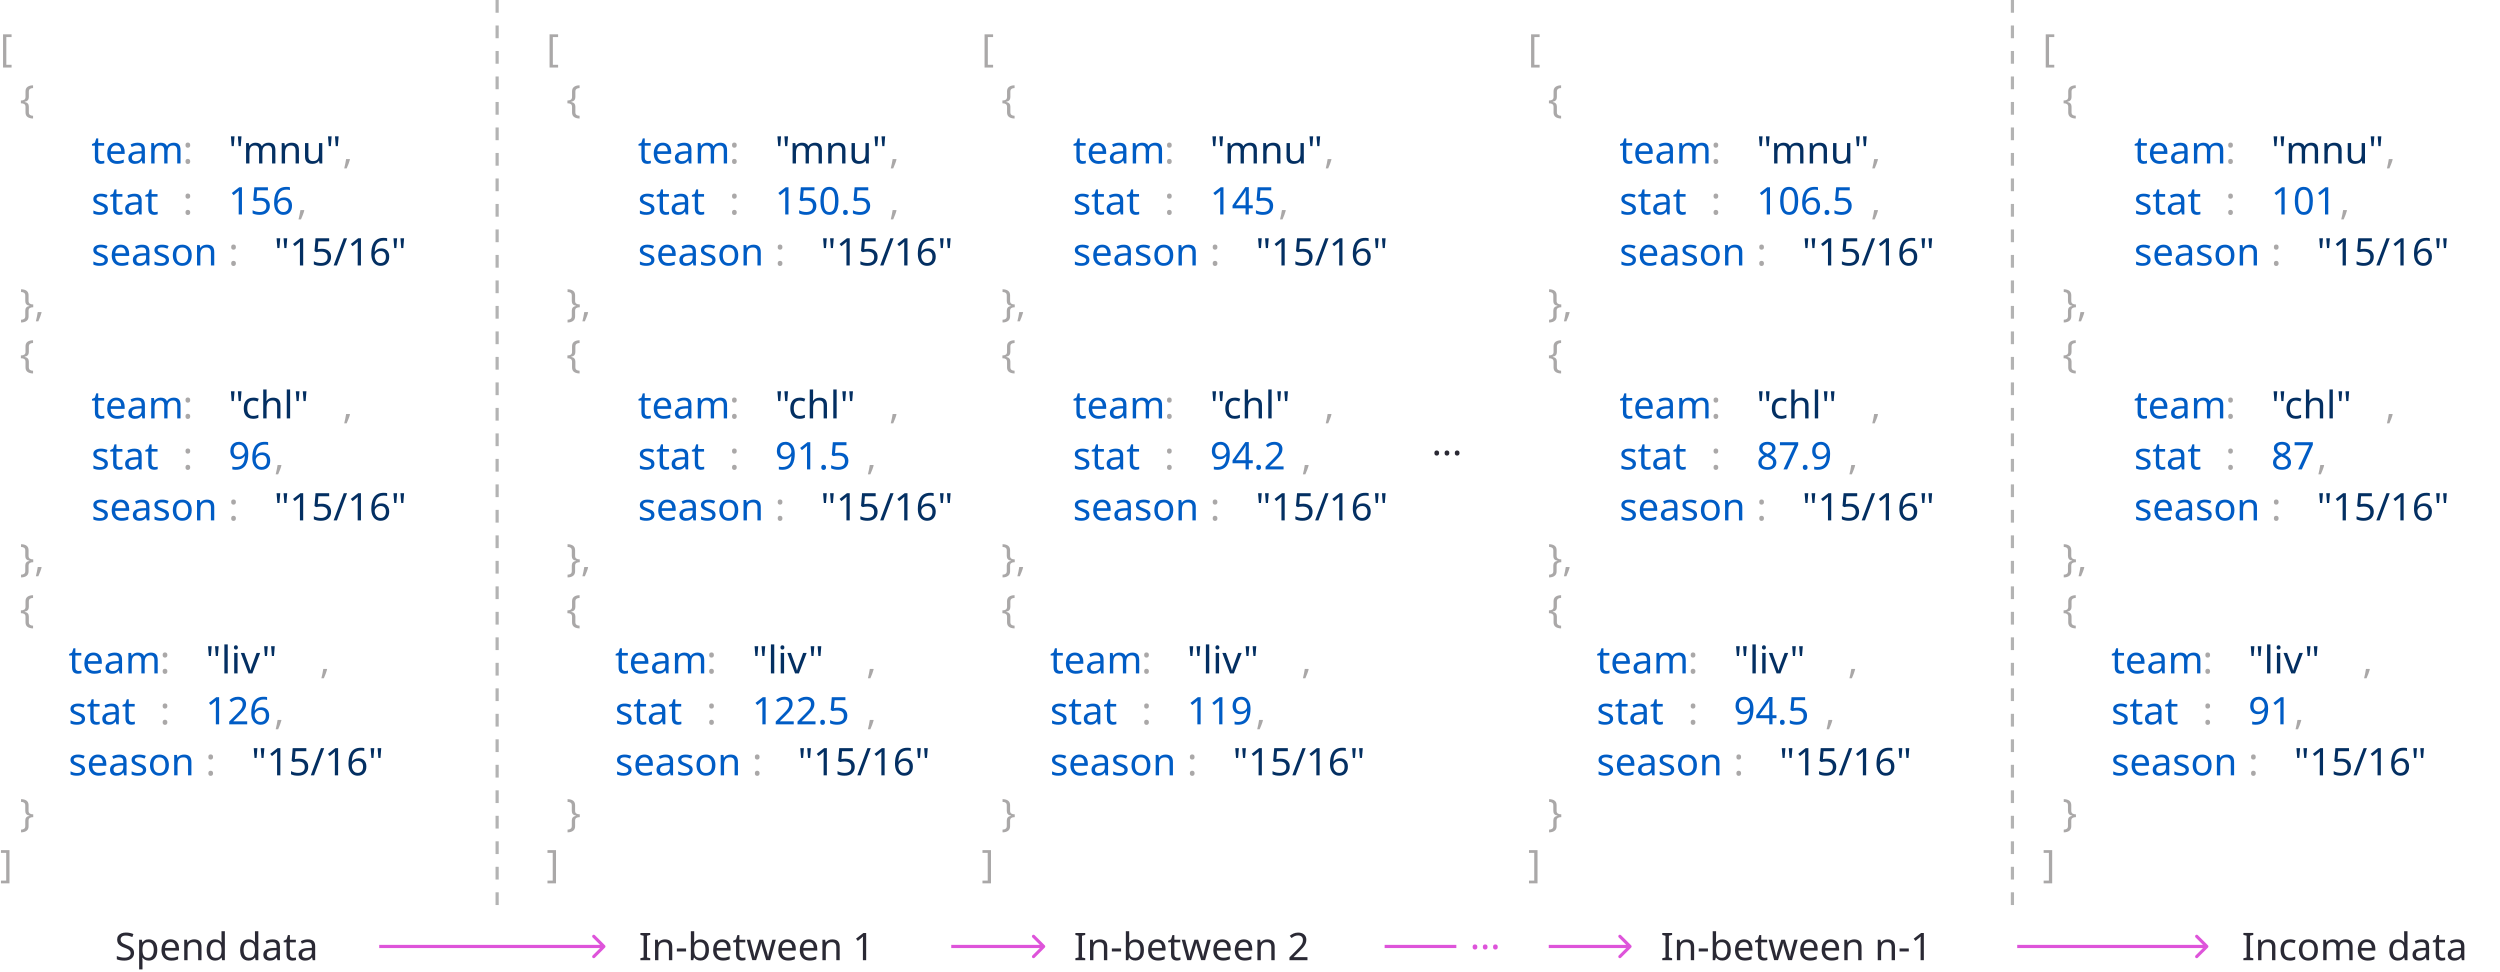
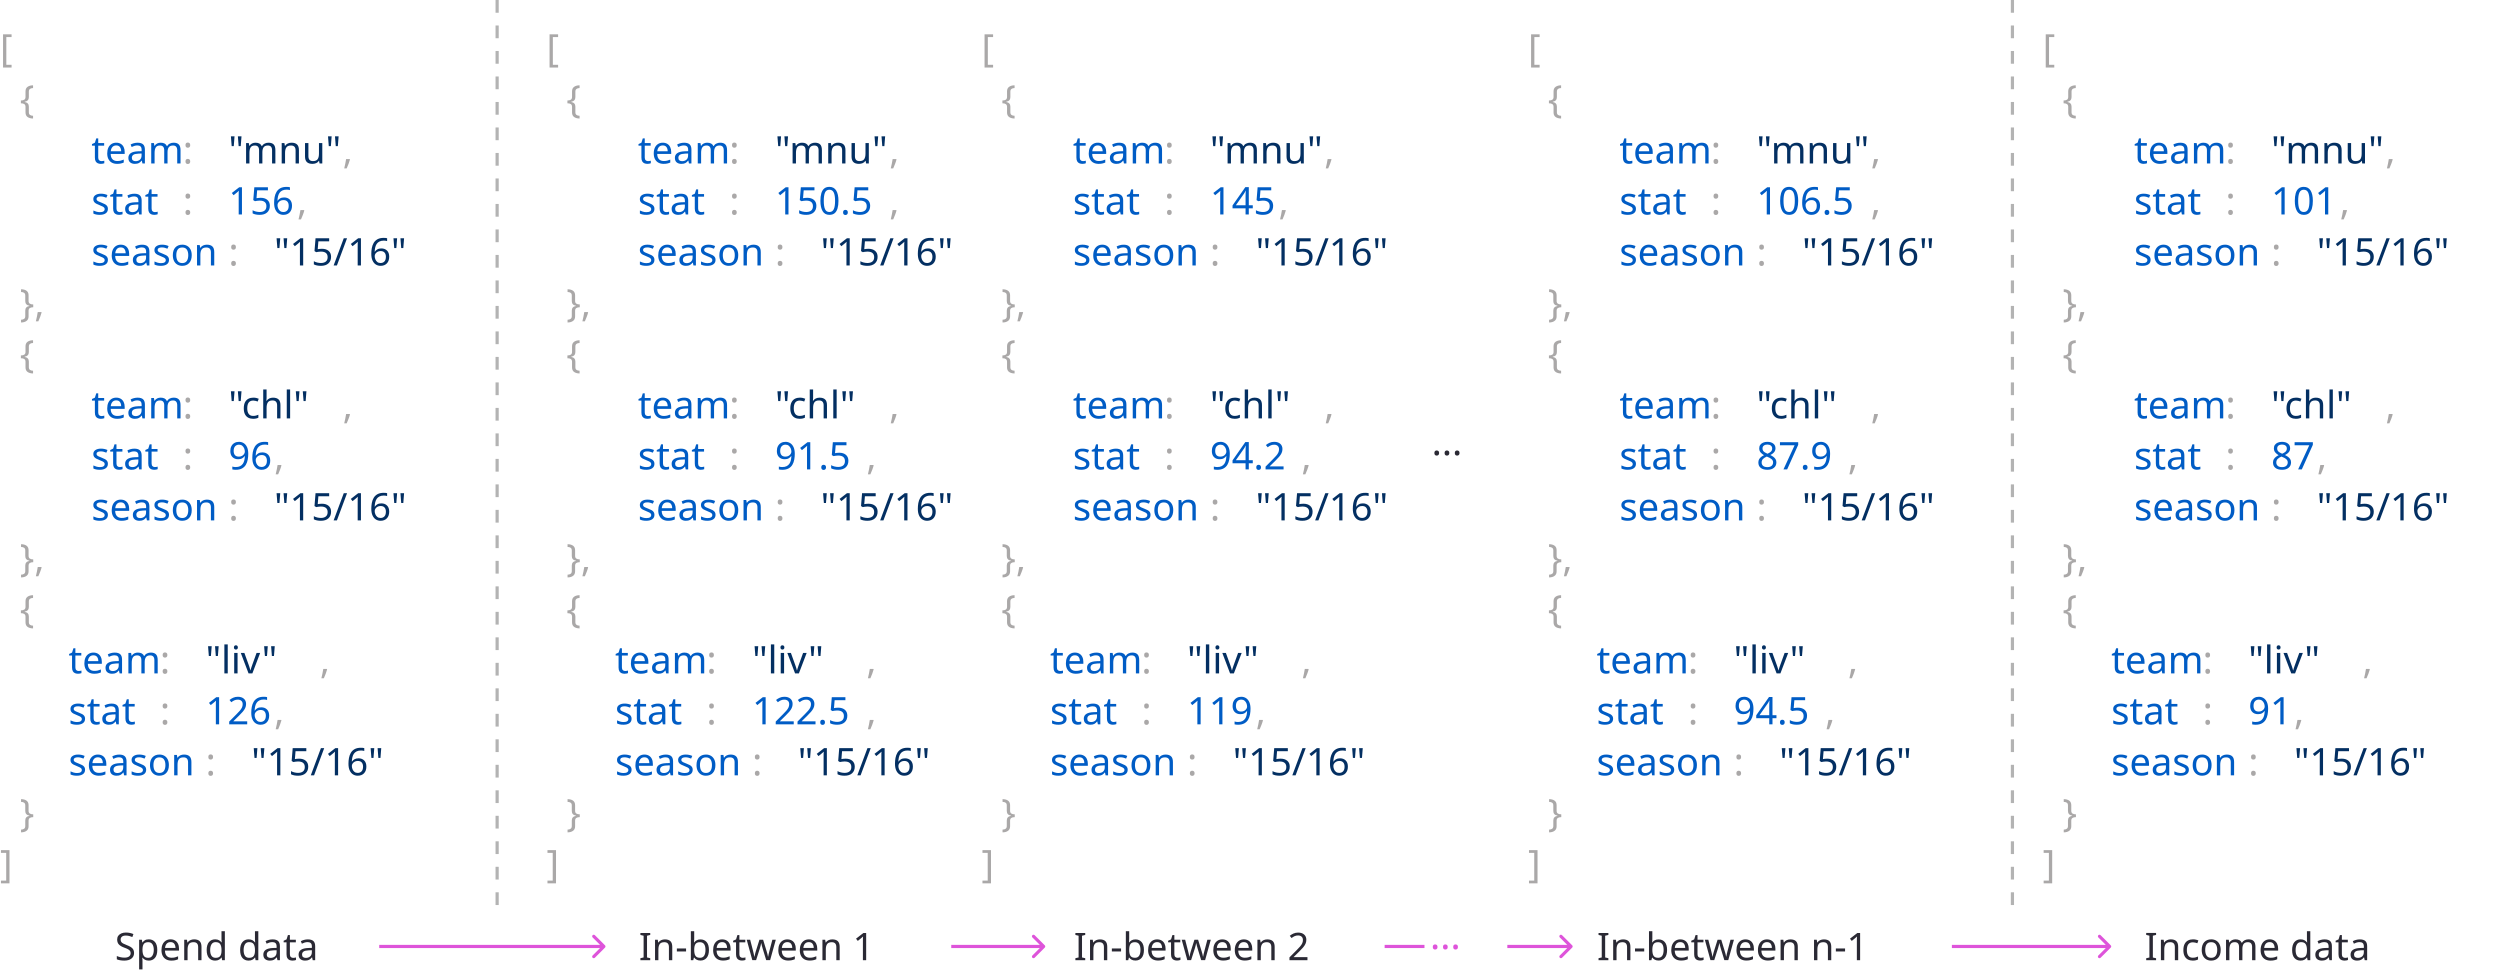
- <svg xmlns="http://www.w3.org/2000/svg" width="1569" height="610" viewBox="0 0 1569 610" fill="none">
-   <g id="Group 23">
-     <line id="Line 11" x1="312" y1="-4.37114e-08" x2="312" y2="568" stroke="#B3B3B3" stroke-width="2" stroke-dasharray="8 8" />
-     <line id="Line 12" x1="1263" y1="-4.37114e-08" x2="1263" y2="568" stroke="#B3B3B3" stroke-width="2" stroke-dasharray="8 8" />
-     <text id="Spend data" fill="#2A2934" xml:space="preserve" style="white-space: pre" font-family="JetBrains Mono" font-size="24" letter-spacing="0em">
+ <svg xmlns="http://www.w3.org/2000/svg" fill="none" height="610" viewBox="0 0 1569 610" width="1569">
+   <path d="m312-0v568" stroke="#b3b3b3" stroke-dasharray="8 8" stroke-width="2" />
+   <path d="m1263-0v568" stroke="#b3b3b3" stroke-dasharray="8 8" stroke-width="2" />
+   <g font-family="JetBrains Mono" letter-spacing="0em">
+     <text fill="#2a2934" font-size="24">
      <tspan x="72.094" y="602.64">Spend data</tspan>
    </text>
-     <text id="In-between 1" fill="#2A2934" xml:space="preserve" style="white-space: pre" font-family="JetBrains Mono" font-size="23.91" letter-spacing="0em">
+     <text fill="#2a2934" font-size="23.91">
      <tspan x="400.96" y="602.608">In-between 1</tspan>
    </text>
-     <text id="In-between 2" fill="#2A2934" xml:space="preserve" style="white-space: pre" font-family="JetBrains Mono" font-size="23.91" letter-spacing="0em">
+     <text fill="#2a2934" font-size="23.91">
      <tspan x="673.96" y="602.608">In-between 2</tspan>
    </text>
-     <text id="In-between n-1" fill="#2A2934" xml:space="preserve" style="white-space: pre" font-family="JetBrains Mono" font-size="23.91" letter-spacing="0em">
-       <tspan x="1042.29" y="602.608">In-between n-1</tspan>
-     </text>
-     <text id="..." fill="#2A2934" xml:space="preserve" style="white-space: pre" font-family="JetBrains Mono" font-size="23.91" letter-spacing="0em">
+     <text fill="#2a2934" font-size="23.91">
+       <tspan x="1002.29" y="602.608">In-between n-1</tspan>
+     </text>
+     <text fill="#2a2934" font-size="23.91">
      <tspan x="898.495" y="285.608">...</tspan>
    </text>
-     <text id="..._2" fill="#DE54DA" xml:space="preserve" style="white-space: pre" font-family="JetBrains Mono" font-size="23.91" letter-spacing="0em">
-       <tspan x="922.495" y="595.608">...</tspan>
-     </text>
-     <text id="Income data" fill="#2A2934" xml:space="preserve" style="white-space: pre" font-family="JetBrains Mono" font-size="24" letter-spacing="0em">
-       <tspan x="1407" y="602.64">Income data</tspan>
-     </text>
-     <g id="[ { team: &quot;mnu&quot;, stat: 156, season: &quot;15/16&quot; }, { team: &quot;chl&quot;, stat: 96, season: &quot;15/16&quot; }, { team: &quot;liv&quot;, stat: 126, season: &quot;15/16&quot; } ]">
-       <text fill="#AAA8A8" xml:space="preserve" style="white-space: pre" font-family="JetBrains Mono" font-size="23.91" letter-spacing="0em">
-         <tspan x="0" y="38.608">[
- </tspan>
-         <tspan x="0" y="70.608">  { 
- </tspan>
-         <tspan x="0" y="102.608">    </tspan>
-         <tspan x="114.693" y="102.608">: </tspan>
-         <tspan x="215.05" y="102.608">,
- </tspan>
-         <tspan x="0" y="134.608">    </tspan>
-         <tspan x="114.693" y="134.608">: </tspan>
-         <tspan x="186.377" y="134.608">,
- </tspan>
-         <tspan x="0" y="166.608">    </tspan>
-         <tspan x="143.367" y="166.608">: </tspan>
-         <tspan x="272.397" y="166.608"> 
- </tspan>
-         <tspan x="0" y="198.608">  },
- </tspan>
-         <tspan x="0" y="230.608">  { 
- </tspan>
-         <tspan x="0" y="262.608">    </tspan>
-         <tspan x="114.693" y="262.608">: </tspan>
-         <tspan x="215.05" y="262.608">,
- </tspan>
-         <tspan x="0" y="294.608">    </tspan>
-         <tspan x="114.693" y="294.608">: </tspan>
-         <tspan x="172.04" y="294.608">,
- </tspan>
-         <tspan x="0" y="326.608">    </tspan>
-         <tspan x="143.367" y="326.608">: </tspan>
-         <tspan x="272.397" y="326.608"> 
- </tspan>
-         <tspan x="0" y="358.608">  },
- </tspan>
-         <tspan x="0" y="390.608">  { 
- </tspan>
-         <tspan x="0" y="422.608">   </tspan>
-         <tspan x="100.357" y="422.608">: </tspan>
-         <tspan x="200.713" y="422.608">,
- </tspan>
-         <tspan x="0" y="454.608">   </tspan>
-         <tspan x="100.357" y="454.608">: </tspan>
-         <tspan x="172.04" y="454.608">,
- </tspan>
-         <tspan x="0" y="486.608">   </tspan>
-         <tspan x="129.03" y="486.608">: </tspan>
-         <tspan x="0" y="518.608">  }
- </tspan>
-         <tspan x="0" y="550.608">]</tspan>
-       </text>
-       <text fill="#032F62" xml:space="preserve" style="white-space: pre" font-family="JetBrains Mono" font-size="23.91" letter-spacing="0em">
-         <tspan x="143.367" y="102.608">"mnu"</tspan>
-         <tspan x="172.04" y="166.608">"15/16"</tspan>
-         <tspan x="143.367" y="262.608">"chl"</tspan>
-         <tspan x="172.04" y="326.608">"15/16"</tspan>
-         <tspan x="129.03" y="422.608">"liv"</tspan>
-         <tspan x="157.703" y="486.608">"15/16"
- </tspan>
-       </text>
-       <text fill="#005CC5" xml:space="preserve" style="white-space: pre" font-family="JetBrains Mono" font-size="23.91" letter-spacing="0em">
-         <tspan x="143.367" y="134.608">156</tspan>
-         <tspan x="143.367" y="294.608">96</tspan>
-         <tspan x="129.03" y="454.608">126</tspan>
-       </text>
-       <text fill="#005CC5" xml:space="preserve" style="white-space: pre" font-family="JetBrains Mono" font-size="23.91" letter-spacing="0em">
-         <tspan x="57.347" y="102.608">team</tspan>
-         <tspan x="57.347" y="134.608">stat</tspan>
-         <tspan x="57.347" y="166.608">season</tspan>
-         <tspan x="57.347" y="262.608">team</tspan>
-         <tspan x="57.347" y="294.608">stat</tspan>
-         <tspan x="57.347" y="326.608">season</tspan>
-         <tspan x="43.01" y="422.608">team</tspan>
-         <tspan x="43.01" y="454.608">stat</tspan>
-         <tspan x="43.01" y="486.608">season</tspan>
-       </text>
-     </g>
-     <g id="[ { team: &quot;mnu&quot;, stat: 150.5, season: &quot;15/16&quot; }, { team: &quot;chl&quot;, stat: 91.5, season: &quot;15/16&quot; }, { team: &quot;liv&quot;, stat: 122.5, season: &quot;15/16&quot; } ]">
-       <text fill="#AAA8A8" xml:space="preserve" style="white-space: pre" font-family="JetBrains Mono" font-size="23.91" letter-spacing="0em">
-         <tspan x="343" y="38.608">[
- </tspan>
-         <tspan x="343" y="70.608">  { 
- </tspan>
-         <tspan x="343" y="102.608">    </tspan>
-         <tspan x="457.693" y="102.608">: </tspan>
-         <tspan x="558.05" y="102.608">,
- </tspan>
-         <tspan x="343" y="134.608">    </tspan>
-         <tspan x="457.693" y="134.608">: </tspan>
-         <tspan x="558.05" y="134.608">,
- </tspan>
-         <tspan x="343" y="166.608">    </tspan>
-         <tspan x="486.367" y="166.608">: </tspan>
-         <tspan x="615.397" y="166.608"> 
- </tspan>
-         <tspan x="343" y="198.608">  },
- </tspan>
-         <tspan x="343" y="230.608">  { 
- </tspan>
-         <tspan x="343" y="262.608">    </tspan>
-         <tspan x="457.693" y="262.608">: </tspan>
-         <tspan x="558.05" y="262.608">,
- </tspan>
-         <tspan x="343" y="294.608">    </tspan>
-         <tspan x="457.693" y="294.608">: </tspan>
-         <tspan x="543.713" y="294.608">,
- </tspan>
-         <tspan x="343" y="326.608">    </tspan>
-         <tspan x="486.367" y="326.608">: </tspan>
-         <tspan x="615.397" y="326.608"> 
- </tspan>
-         <tspan x="343" y="358.608">  },
- </tspan>
-         <tspan x="343" y="390.608">  { 
- </tspan>
-         <tspan x="343" y="422.608">   </tspan>
-         <tspan x="443.357" y="422.608">: </tspan>
-         <tspan x="543.713" y="422.608">,
- </tspan>
-         <tspan x="343" y="454.608">   </tspan>
-         <tspan x="443.357" y="454.608">: </tspan>
-         <tspan x="543.713" y="454.608">,
- </tspan>
-         <tspan x="343" y="486.608">   </tspan>
-         <tspan x="472.03" y="486.608">: </tspan>
-         <tspan x="343" y="518.608">  }
- </tspan>
-         <tspan x="343" y="550.608">]</tspan>
-       </text>
-       <text fill="#032F62" xml:space="preserve" style="white-space: pre" font-family="JetBrains Mono" font-size="23.91" letter-spacing="0em">
-         <tspan x="486.367" y="102.608">"mnu"</tspan>
-         <tspan x="515.04" y="166.608">"15/16"</tspan>
-         <tspan x="486.367" y="262.608">"chl"</tspan>
-         <tspan x="515.04" y="326.608">"15/16"</tspan>
-         <tspan x="472.03" y="422.608">"liv"</tspan>
-         <tspan x="500.703" y="486.608">"15/16"
- </tspan>
-       </text>
-       <text fill="#005CC5" xml:space="preserve" style="white-space: pre" font-family="JetBrains Mono" font-size="23.91" letter-spacing="0em">
-         <tspan x="486.367" y="134.608">150.5</tspan>
-         <tspan x="486.367" y="294.608">91.5</tspan>
-         <tspan x="472.03" y="454.608">122.5</tspan>
-       </text>
-       <text fill="#005CC5" xml:space="preserve" style="white-space: pre" font-family="JetBrains Mono" font-size="23.91" letter-spacing="0em">
-         <tspan x="400.347" y="102.608">team</tspan>
-         <tspan x="400.347" y="134.608">stat</tspan>
-         <tspan x="400.347" y="166.608">season</tspan>
-         <tspan x="400.347" y="262.608">team</tspan>
-         <tspan x="400.347" y="294.608">stat</tspan>
-         <tspan x="400.347" y="326.608">season</tspan>
-         <tspan x="386.01" y="422.608">team</tspan>
-         <tspan x="386.01" y="454.608">stat</tspan>
-         <tspan x="386.01" y="486.608">season</tspan>
-       </text>
-     </g>
-     <g id="[ { team: &quot;mnu&quot;, stat: 145, season: &quot;15/16&quot; }, { team: &quot;chl&quot;, stat: 94.2, season: &quot;15/16&quot; }, { team: &quot;liv&quot;, stat: 119, season: &quot;15/16&quot; } ]">
-       <text fill="#AAA8A8" xml:space="preserve" style="white-space: pre" font-family="JetBrains Mono" font-size="23.91" letter-spacing="0em">
-         <tspan x="616" y="38.608">[
- </tspan>
-         <tspan x="616" y="70.608">  { 
- </tspan>
-         <tspan x="616" y="102.608">    </tspan>
-         <tspan x="730.693" y="102.608">: </tspan>
-         <tspan x="831.05" y="102.608">,
- </tspan>
-         <tspan x="616" y="134.608">    </tspan>
-         <tspan x="730.693" y="134.608">: </tspan>
-         <tspan x="802.377" y="134.608">,
- </tspan>
-         <tspan x="616" y="166.608">    </tspan>
-         <tspan x="759.367" y="166.608">: </tspan>
-         <tspan x="888.397" y="166.608"> 
- </tspan>
-         <tspan x="616" y="198.608">  },
- </tspan>
-         <tspan x="616" y="230.608">  { 
- </tspan>
-         <tspan x="616" y="262.608">    </tspan>
-         <tspan x="730.693" y="262.608">: </tspan>
-         <tspan x="831.05" y="262.608">,
- </tspan>
-         <tspan x="616" y="294.608">    </tspan>
-         <tspan x="730.693" y="294.608">: </tspan>
-         <tspan x="816.713" y="294.608">,
- </tspan>
-         <tspan x="616" y="326.608">    </tspan>
-         <tspan x="759.367" y="326.608">: </tspan>
-         <tspan x="888.397" y="326.608"> 
- </tspan>
-         <tspan x="616" y="358.608">  },
- </tspan>
-         <tspan x="616" y="390.608">  { 
- </tspan>
-         <tspan x="616" y="422.608">   </tspan>
-         <tspan x="716.357" y="422.608">: </tspan>
-         <tspan x="816.713" y="422.608">,
- </tspan>
-         <tspan x="616" y="454.608">   </tspan>
-         <tspan x="716.357" y="454.608">: </tspan>
-         <tspan x="788.04" y="454.608">,
- </tspan>
-         <tspan x="616" y="486.608">   </tspan>
-         <tspan x="745.03" y="486.608">: </tspan>
-         <tspan x="616" y="518.608">  }
- </tspan>
-         <tspan x="616" y="550.608">]</tspan>
-       </text>
-       <text fill="#032F62" xml:space="preserve" style="white-space: pre" font-family="JetBrains Mono" font-size="23.91" letter-spacing="0em">
-         <tspan x="759.367" y="102.608">"mnu"</tspan>
-         <tspan x="788.04" y="166.608">"15/16"</tspan>
-         <tspan x="759.367" y="262.608">"chl"</tspan>
-         <tspan x="788.04" y="326.608">"15/16"</tspan>
-         <tspan x="745.03" y="422.608">"liv"</tspan>
-         <tspan x="773.703" y="486.608">"15/16"
- </tspan>
-       </text>
-       <text fill="#005CC5" xml:space="preserve" style="white-space: pre" font-family="JetBrains Mono" font-size="23.91" letter-spacing="0em">
-         <tspan x="759.367" y="134.608">145</tspan>
-         <tspan x="759.367" y="294.608">94.2</tspan>
-         <tspan x="745.03" y="454.608">119</tspan>
-       </text>
-       <text fill="#005CC5" xml:space="preserve" style="white-space: pre" font-family="JetBrains Mono" font-size="23.91" letter-spacing="0em">
-         <tspan x="673.347" y="102.608">team</tspan>
-         <tspan x="673.347" y="134.608">stat</tspan>
-         <tspan x="673.347" y="166.608">season</tspan>
-         <tspan x="673.347" y="262.608">team</tspan>
-         <tspan x="673.347" y="294.608">stat</tspan>
-         <tspan x="673.347" y="326.608">season</tspan>
-         <tspan x="659.01" y="422.608">team</tspan>
-         <tspan x="659.01" y="454.608">stat</tspan>
-         <tspan x="659.01" y="486.608">season</tspan>
-       </text>
-     </g>
-     <g id="[ { team: &quot;mnu&quot;, stat: 106.5, season: &quot;15/16&quot; }, { team: &quot;chl&quot;, stat: 87.9, season: &quot;15/16&quot; }, { team: &quot;liv&quot;, stat: 94.5, season: &quot;15/16&quot; } ]">
-       <text fill="#AAA8A8" xml:space="preserve" style="white-space: pre" font-family="JetBrains Mono" font-size="23.91" letter-spacing="0em">
-         <tspan x="959" y="38.608">[
- </tspan>
-         <tspan x="959" y="70.608">  { 
- </tspan>
-         <tspan x="959" y="102.608">    </tspan>
-         <tspan x="1073.69" y="102.608">: </tspan>
-         <tspan x="1174.05" y="102.608">,
- </tspan>
-         <tspan x="959" y="134.608">    </tspan>
-         <tspan x="1073.69" y="134.608">: </tspan>
-         <tspan x="1174.05" y="134.608">,
- </tspan>
-         <tspan x="959" y="166.608">    </tspan>
-         <tspan x="1102.37" y="166.608">: </tspan>
-         <tspan x="1231.4" y="166.608"> 
- </tspan>
-         <tspan x="959" y="198.608">  },
- </tspan>
-         <tspan x="959" y="230.608">  { 
- </tspan>
-         <tspan x="959" y="262.608">    </tspan>
-         <tspan x="1073.69" y="262.608">: </tspan>
-         <tspan x="1174.05" y="262.608">,
- </tspan>
-         <tspan x="959" y="294.608">    </tspan>
-         <tspan x="1073.69" y="294.608">: </tspan>
-         <tspan x="1159.71" y="294.608">,
- </tspan>
-         <tspan x="959" y="326.608">    </tspan>
-         <tspan x="1102.37" y="326.608">: </tspan>
-         <tspan x="1231.4" y="326.608"> 
- </tspan>
-         <tspan x="959" y="358.608">  },
- </tspan>
-         <tspan x="959" y="390.608">  { 
- </tspan>
-         <tspan x="959" y="422.608">   </tspan>
-         <tspan x="1059.36" y="422.608">: </tspan>
-         <tspan x="1159.71" y="422.608">,
- </tspan>
-         <tspan x="959" y="454.608">   </tspan>
-         <tspan x="1059.36" y="454.608">: </tspan>
-         <tspan x="1145.38" y="454.608">,
- </tspan>
-         <tspan x="959" y="486.608">   </tspan>
-         <tspan x="1088.03" y="486.608">: </tspan>
-         <tspan x="959" y="518.608">  }
- </tspan>
-         <tspan x="959" y="550.608">]</tspan>
-       </text>
-       <text fill="#032F62" xml:space="preserve" style="white-space: pre" font-family="JetBrains Mono" font-size="23.91" letter-spacing="0em">
-         <tspan x="1102.37" y="102.608">"mnu"</tspan>
-         <tspan x="1131.04" y="166.608">"15/16"</tspan>
-         <tspan x="1102.37" y="262.608">"chl"</tspan>
-         <tspan x="1131.04" y="326.608">"15/16"</tspan>
-         <tspan x="1088.03" y="422.608">"liv"</tspan>
-         <tspan x="1116.7" y="486.608">"15/16"
- </tspan>
-       </text>
-       <text fill="#005CC5" xml:space="preserve" style="white-space: pre" font-family="JetBrains Mono" font-size="23.91" letter-spacing="0em">
-         <tspan x="1102.37" y="134.608">106.5</tspan>
-         <tspan x="1102.37" y="294.608">87.9</tspan>
-         <tspan x="1088.03" y="454.608">94.5</tspan>
-       </text>
-       <text fill="#005CC5" xml:space="preserve" style="white-space: pre" font-family="JetBrains Mono" font-size="23.91" letter-spacing="0em">
-         <tspan x="1016.35" y="102.608">team</tspan>
-         <tspan x="1016.35" y="134.608">stat</tspan>
-         <tspan x="1016.35" y="166.608">season</tspan>
-         <tspan x="1016.35" y="262.608">team</tspan>
-         <tspan x="1016.35" y="294.608">stat</tspan>
-         <tspan x="1016.35" y="326.608">season</tspan>
-         <tspan x="1002.01" y="422.608">team</tspan>
-         <tspan x="1002.01" y="454.608">stat</tspan>
-         <tspan x="1002.01" y="486.608">season</tspan>
-       </text>
-     </g>
-     <g id="[ { team: &quot;mnu&quot;, stat: 101, season: &quot;15/16&quot; }, { team: &quot;chl&quot;, stat: 87, season: &quot;15/16&quot; }, { team: &quot;liv&quot;, stat: 91, season: &quot;15/16&quot; } ]">
-       <text fill="#AAA8A8" xml:space="preserve" style="white-space: pre" font-family="JetBrains Mono" font-size="23.91" letter-spacing="0em">
-         <tspan x="1282" y="38.608">[
- </tspan>
-         <tspan x="1282" y="70.608">  { 
- </tspan>
-         <tspan x="1282" y="102.608">    </tspan>
-         <tspan x="1396.69" y="102.608">: </tspan>
-         <tspan x="1497.05" y="102.608">,
- </tspan>
-         <tspan x="1282" y="134.608">    </tspan>
-         <tspan x="1396.69" y="134.608">: </tspan>
-         <tspan x="1468.38" y="134.608">,
- </tspan>
-         <tspan x="1282" y="166.608">    </tspan>
-         <tspan x="1425.37" y="166.608">: </tspan>
-         <tspan x="1554.4" y="166.608"> 
- </tspan>
-         <tspan x="1282" y="198.608">  },
- </tspan>
-         <tspan x="1282" y="230.608">  { 
- </tspan>
-         <tspan x="1282" y="262.608">    </tspan>
-         <tspan x="1396.69" y="262.608">: </tspan>
-         <tspan x="1497.05" y="262.608">,
- </tspan>
-         <tspan x="1282" y="294.608">    </tspan>
-         <tspan x="1396.69" y="294.608">: </tspan>
-         <tspan x="1454.04" y="294.608">,
- </tspan>
-         <tspan x="1282" y="326.608">    </tspan>
-         <tspan x="1425.37" y="326.608">: </tspan>
-         <tspan x="1554.4" y="326.608"> 
- </tspan>
-         <tspan x="1282" y="358.608">  },
- </tspan>
-         <tspan x="1282" y="390.608">  { 
- </tspan>
-         <tspan x="1282" y="422.608">   </tspan>
-         <tspan x="1382.36" y="422.608">: </tspan>
-         <tspan x="1482.71" y="422.608">,
- </tspan>
-         <tspan x="1282" y="454.608">   </tspan>
-         <tspan x="1382.36" y="454.608">: </tspan>
-         <tspan x="1439.7" y="454.608">,
- </tspan>
-         <tspan x="1282" y="486.608">   </tspan>
-         <tspan x="1411.03" y="486.608">: </tspan>
-         <tspan x="1282" y="518.608">  }
- </tspan>
-         <tspan x="1282" y="550.608">]</tspan>
-       </text>
-       <text fill="#032F62" xml:space="preserve" style="white-space: pre" font-family="JetBrains Mono" font-size="23.91" letter-spacing="0em">
-         <tspan x="1425.37" y="102.608">"mnu"</tspan>
-         <tspan x="1454.04" y="166.608">"15/16"</tspan>
-         <tspan x="1425.37" y="262.608">"chl"</tspan>
-         <tspan x="1454.04" y="326.608">"15/16"</tspan>
-         <tspan x="1411.03" y="422.608">"liv"</tspan>
-         <tspan x="1439.7" y="486.608">"15/16"
- </tspan>
-       </text>
-       <text fill="#005CC5" xml:space="preserve" style="white-space: pre" font-family="JetBrains Mono" font-size="23.91" letter-spacing="0em">
-         <tspan x="1425.37" y="134.608">101</tspan>
-         <tspan x="1425.37" y="294.608">87</tspan>
-         <tspan x="1411.03" y="454.608">91</tspan>
-       </text>
-       <text fill="#005CC5" xml:space="preserve" style="white-space: pre" font-family="JetBrains Mono" font-size="23.91" letter-spacing="0em">
-         <tspan x="1339.35" y="102.608">team</tspan>
-         <tspan x="1339.35" y="134.608">stat</tspan>
-         <tspan x="1339.35" y="166.608">season</tspan>
-         <tspan x="1339.35" y="262.608">team</tspan>
-         <tspan x="1339.35" y="294.608">stat</tspan>
-         <tspan x="1339.35" y="326.608">season</tspan>
-         <tspan x="1325.01" y="422.608">team</tspan>
-         <tspan x="1325.01" y="454.608">stat</tspan>
-         <tspan x="1325.01" y="486.608">season</tspan>
-       </text>
-     </g>
-     <path id="Arrow 2" d="M655.707 594.707C656.098 594.317 656.098 593.683 655.707 593.293L649.343 586.929C648.953 586.538 648.319 586.538 647.929 586.929C647.538 587.319 647.538 587.953 647.929 588.343L653.586 594L647.929 599.657C647.538 600.047 647.538 600.681 647.929 601.071C648.319 601.462 648.953 601.462 649.343 601.071L655.707 594.707ZM597 594V595H655V594V593H597V594Z" fill="#DE54DA" />
-     <path id="Arrow 6" d="M869 594H914" stroke="#DE54DA" stroke-width="2" />
-     <path id="Arrow 4" d="M1023.71 594.707C1024.1 594.317 1024.1 593.683 1023.71 593.293L1017.34 586.929C1016.95 586.538 1016.32 586.538 1015.93 586.929C1015.54 587.319 1015.54 587.953 1015.93 588.343L1021.59 594L1015.93 599.657C1015.54 600.047 1015.54 600.681 1015.93 601.071C1016.32 601.462 1016.95 601.462 1017.34 601.071L1023.71 594.707ZM972 594L972 595L1023 595L1023 594L1023 593L972 593L972 594Z" fill="#DE54DA" />
-     <path id="Arrow 5" d="M1385.71 594.707C1386.1 594.317 1386.1 593.683 1385.71 593.293L1379.34 586.929C1378.95 586.538 1378.32 586.538 1377.93 586.929C1377.54 587.319 1377.54 587.953 1377.93 588.343L1383.59 594L1377.93 599.657C1377.54 600.047 1377.54 600.681 1377.93 601.071C1378.32 601.462 1378.95 601.462 1379.34 601.071L1385.71 594.707ZM1266 594V595H1385V594V593H1266V594Z" fill="#DE54DA" />
-     <path id="Arrow 3" d="M379.707 594.707C380.098 594.317 380.098 593.683 379.707 593.293L373.343 586.929C372.953 586.538 372.319 586.538 371.929 586.929C371.538 587.319 371.538 587.953 371.929 588.343L377.586 594L371.929 599.657C371.538 600.047 371.538 600.681 371.929 601.071C372.319 601.462 372.953 601.462 373.343 601.071L379.707 594.707ZM238 594V595H379V594V593H238V594Z" fill="#DE54DA" />
+     <text fill="#de54da" font-size="23.91">
+       <tspan x="897.495" y="595.608">...</tspan>
+     </text>
+     <text fill="#2a2934" font-size="24">
+       <tspan x="1346" y="602.64">Income data</tspan>
+     </text>
+     <text fill="#aaa8a8" font-size="23.91" xml:space="preserve">
+       <tspan x="0" y="38.608">[ </tspan>
+       <tspan x="0" y="70.608">  {  </tspan>
+       <tspan x="0" y="102.608" />
+       <tspan x="114.693" y="102.608">: </tspan>
+       <tspan x="215.05" y="102.608">, </tspan>
+       <tspan x="0" y="134.608" />
+       <tspan x="114.693" y="134.608">: </tspan>
+       <tspan x="186.377" y="134.608">, </tspan>
+       <tspan x="0" y="166.608" />
+       <tspan x="143.367" y="166.608">: </tspan>
+       <tspan x="272.397" y="166.608" />
+       <tspan x="0" y="198.608">  }, </tspan>
+       <tspan x="0" y="230.608">  {  </tspan>
+       <tspan x="0" y="262.608" />
+       <tspan x="114.693" y="262.608">: </tspan>
+       <tspan x="215.05" y="262.608">, </tspan>
+       <tspan x="0" y="294.608" />
+       <tspan x="114.693" y="294.608">: </tspan>
+       <tspan x="172.04" y="294.608">, </tspan>
+       <tspan x="0" y="326.608" />
+       <tspan x="143.367" y="326.608">: </tspan>
+       <tspan x="272.397" y="326.608" />
+       <tspan x="0" y="358.608">  }, </tspan>
+       <tspan x="0" y="390.608">  {  </tspan>
+       <tspan x="0" y="422.608" />
+       <tspan x="100.357" y="422.608">: </tspan>
+       <tspan x="200.713" y="422.608">, </tspan>
+       <tspan x="0" y="454.608" />
+       <tspan x="100.357" y="454.608">: </tspan>
+       <tspan x="172.04" y="454.608">, </tspan>
+       <tspan x="0" y="486.608" />
+       <tspan x="129.03" y="486.608">: </tspan>
+       <tspan x="0" y="518.608">  } </tspan>
+       <tspan x="0" y="550.608">]</tspan>
+     </text>
+     <text fill="#032f62" font-size="23.91" xml:space="preserve">
+       <tspan x="143.367" y="102.608">"mnu"</tspan>
+       <tspan x="172.04" y="166.608">"15/16"</tspan>
+       <tspan x="143.367" y="262.608">"chl"</tspan>
+       <tspan x="172.04" y="326.608">"15/16"</tspan>
+       <tspan x="129.03" y="422.608">"liv"</tspan>
+       <tspan x="157.703" y="486.608">"15/16" </tspan>
+     </text>
+     <text fill="#005cc5" font-size="23.91">
+       <tspan x="143.367" y="134.608">156</tspan>
+       <tspan x="143.367" y="294.608">96</tspan>
+       <tspan x="129.03" y="454.608">126</tspan>
+     </text>
+     <text fill="#005cc5" font-size="23.91">
+       <tspan x="57.347" y="102.608">team</tspan>
+       <tspan x="57.347" y="134.608">stat</tspan>
+       <tspan x="57.347" y="166.608">season</tspan>
+       <tspan x="57.347" y="262.608">team</tspan>
+       <tspan x="57.347" y="294.608">stat</tspan>
+       <tspan x="57.347" y="326.608">season</tspan>
+       <tspan x="43.01" y="422.608">team</tspan>
+       <tspan x="43.01" y="454.608">stat</tspan>
+       <tspan x="43.01" y="486.608">season</tspan>
+     </text>
+     <text fill="#aaa8a8" font-size="23.91" xml:space="preserve">
+       <tspan x="343" y="38.608">[ </tspan>
+       <tspan x="343" y="70.608">  {  </tspan>
+       <tspan x="343" y="102.608" />
+       <tspan x="457.693" y="102.608">: </tspan>
+       <tspan x="558.05" y="102.608">, </tspan>
+       <tspan x="343" y="134.608" />
+       <tspan x="457.693" y="134.608">: </tspan>
+       <tspan x="558.05" y="134.608">, </tspan>
+       <tspan x="343" y="166.608" />
+       <tspan x="486.367" y="166.608">: </tspan>
+       <tspan x="615.397" y="166.608" />
+       <tspan x="343" y="198.608">  }, </tspan>
+       <tspan x="343" y="230.608">  {  </tspan>
+       <tspan x="343" y="262.608" />
+       <tspan x="457.693" y="262.608">: </tspan>
+       <tspan x="558.05" y="262.608">, </tspan>
+       <tspan x="343" y="294.608" />
+       <tspan x="457.693" y="294.608">: </tspan>
+       <tspan x="543.713" y="294.608">, </tspan>
+       <tspan x="343" y="326.608" />
+       <tspan x="486.367" y="326.608">: </tspan>
+       <tspan x="615.397" y="326.608" />
+       <tspan x="343" y="358.608">  }, </tspan>
+       <tspan x="343" y="390.608">  {  </tspan>
+       <tspan x="343" y="422.608" />
+       <tspan x="443.357" y="422.608">: </tspan>
+       <tspan x="543.713" y="422.608">, </tspan>
+       <tspan x="343" y="454.608" />
+       <tspan x="443.357" y="454.608">: </tspan>
+       <tspan x="543.713" y="454.608">, </tspan>
+       <tspan x="343" y="486.608" />
+       <tspan x="472.03" y="486.608">: </tspan>
+       <tspan x="343" y="518.608">  } </tspan>
+       <tspan x="343" y="550.608">]</tspan>
+     </text>
+     <text fill="#032f62" font-size="23.91" xml:space="preserve">
+       <tspan x="486.367" y="102.608">"mnu"</tspan>
+       <tspan x="515.04" y="166.608">"15/16"</tspan>
+       <tspan x="486.367" y="262.608">"chl"</tspan>
+       <tspan x="515.04" y="326.608">"15/16"</tspan>
+       <tspan x="472.03" y="422.608">"liv"</tspan>
+       <tspan x="500.703" y="486.608">"15/16" </tspan>
+     </text>
+     <text fill="#005cc5" font-size="23.91">
+       <tspan x="486.367" y="134.608">150.5</tspan>
+       <tspan x="486.367" y="294.608">91.5</tspan>
+       <tspan x="472.03" y="454.608">122.5</tspan>
+     </text>
+     <text fill="#005cc5" font-size="23.91">
+       <tspan x="400.347" y="102.608">team</tspan>
+       <tspan x="400.347" y="134.608">stat</tspan>
+       <tspan x="400.347" y="166.608">season</tspan>
+       <tspan x="400.347" y="262.608">team</tspan>
+       <tspan x="400.347" y="294.608">stat</tspan>
+       <tspan x="400.347" y="326.608">season</tspan>
+       <tspan x="386.01" y="422.608">team</tspan>
+       <tspan x="386.01" y="454.608">stat</tspan>
+       <tspan x="386.01" y="486.608">season</tspan>
+     </text>
+     <text fill="#aaa8a8" font-size="23.91" xml:space="preserve">
+       <tspan x="616" y="38.608">[ </tspan>
+       <tspan x="616" y="70.608">  {  </tspan>
+       <tspan x="616" y="102.608" />
+       <tspan x="730.693" y="102.608">: </tspan>
+       <tspan x="831.05" y="102.608">, </tspan>
+       <tspan x="616" y="134.608" />
+       <tspan x="730.693" y="134.608">: </tspan>
+       <tspan x="802.377" y="134.608">, </tspan>
+       <tspan x="616" y="166.608" />
+       <tspan x="759.367" y="166.608">: </tspan>
+       <tspan x="888.397" y="166.608" />
+       <tspan x="616" y="198.608">  }, </tspan>
+       <tspan x="616" y="230.608">  {  </tspan>
+       <tspan x="616" y="262.608" />
+       <tspan x="730.693" y="262.608">: </tspan>
+       <tspan x="831.05" y="262.608">, </tspan>
+       <tspan x="616" y="294.608" />
+       <tspan x="730.693" y="294.608">: </tspan>
+       <tspan x="816.713" y="294.608">, </tspan>
+       <tspan x="616" y="326.608" />
+       <tspan x="759.367" y="326.608">: </tspan>
+       <tspan x="888.397" y="326.608" />
+       <tspan x="616" y="358.608">  }, </tspan>
+       <tspan x="616" y="390.608">  {  </tspan>
+       <tspan x="616" y="422.608" />
+       <tspan x="716.357" y="422.608">: </tspan>
+       <tspan x="816.713" y="422.608">, </tspan>
+       <tspan x="616" y="454.608" />
+       <tspan x="716.357" y="454.608">: </tspan>
+       <tspan x="788.04" y="454.608">, </tspan>
+       <tspan x="616" y="486.608" />
+       <tspan x="745.03" y="486.608">: </tspan>
+       <tspan x="616" y="518.608">  } </tspan>
+       <tspan x="616" y="550.608">]</tspan>
+     </text>
+     <text fill="#032f62" font-size="23.91" xml:space="preserve">
+       <tspan x="759.367" y="102.608">"mnu"</tspan>
+       <tspan x="788.04" y="166.608">"15/16"</tspan>
+       <tspan x="759.367" y="262.608">"chl"</tspan>
+       <tspan x="788.04" y="326.608">"15/16"</tspan>
+       <tspan x="745.03" y="422.608">"liv"</tspan>
+       <tspan x="773.703" y="486.608">"15/16" </tspan>
+     </text>
+     <text fill="#005cc5" font-size="23.91">
+       <tspan x="759.367" y="134.608">145</tspan>
+       <tspan x="759.367" y="294.608">94.2</tspan>
+       <tspan x="745.03" y="454.608">119</tspan>
+     </text>
+     <text fill="#005cc5" font-size="23.91">
+       <tspan x="673.347" y="102.608">team</tspan>
+       <tspan x="673.347" y="134.608">stat</tspan>
+       <tspan x="673.347" y="166.608">season</tspan>
+       <tspan x="673.347" y="262.608">team</tspan>
+       <tspan x="673.347" y="294.608">stat</tspan>
+       <tspan x="673.347" y="326.608">season</tspan>
+       <tspan x="659.01" y="422.608">team</tspan>
+       <tspan x="659.01" y="454.608">stat</tspan>
+       <tspan x="659.01" y="486.608">season</tspan>
+     </text>
+     <text fill="#aaa8a8" font-size="23.91" xml:space="preserve">
+       <tspan x="959" y="38.608">[ </tspan>
+       <tspan x="959" y="70.608">  {  </tspan>
+       <tspan x="959" y="102.608" />
+       <tspan x="1073.69" y="102.608">: </tspan>
+       <tspan x="1174.05" y="102.608">, </tspan>
+       <tspan x="959" y="134.608" />
+       <tspan x="1073.69" y="134.608">: </tspan>
+       <tspan x="1174.05" y="134.608">, </tspan>
+       <tspan x="959" y="166.608" />
+       <tspan x="1102.37" y="166.608">: </tspan>
+       <tspan x="1231.4" y="166.608" />
+       <tspan x="959" y="198.608">  }, </tspan>
+       <tspan x="959" y="230.608">  {  </tspan>
+       <tspan x="959" y="262.608" />
+       <tspan x="1073.69" y="262.608">: </tspan>
+       <tspan x="1174.05" y="262.608">, </tspan>
+       <tspan x="959" y="294.608" />
+       <tspan x="1073.69" y="294.608">: </tspan>
+       <tspan x="1159.71" y="294.608">, </tspan>
+       <tspan x="959" y="326.608" />
+       <tspan x="1102.37" y="326.608">: </tspan>
+       <tspan x="1231.4" y="326.608" />
+       <tspan x="959" y="358.608">  }, </tspan>
+       <tspan x="959" y="390.608">  {  </tspan>
+       <tspan x="959" y="422.608" />
+       <tspan x="1059.36" y="422.608">: </tspan>
+       <tspan x="1159.71" y="422.608">, </tspan>
+       <tspan x="959" y="454.608" />
+       <tspan x="1059.36" y="454.608">: </tspan>
+       <tspan x="1145.38" y="454.608">, </tspan>
+       <tspan x="959" y="486.608" />
+       <tspan x="1088.03" y="486.608">: </tspan>
+       <tspan x="959" y="518.608">  } </tspan>
+       <tspan x="959" y="550.608">]</tspan>
+     </text>
+     <text fill="#032f62" font-size="23.91" xml:space="preserve">
+       <tspan x="1102.37" y="102.608">"mnu"</tspan>
+       <tspan x="1131.04" y="166.608">"15/16"</tspan>
+       <tspan x="1102.37" y="262.608">"chl"</tspan>
+       <tspan x="1131.04" y="326.608">"15/16"</tspan>
+       <tspan x="1088.03" y="422.608">"liv"</tspan>
+       <tspan x="1116.7" y="486.608">"15/16" </tspan>
+     </text>
+     <text fill="#005cc5" font-size="23.91">
+       <tspan x="1102.37" y="134.608">106.5</tspan>
+       <tspan x="1102.37" y="294.608">87.9</tspan>
+       <tspan x="1088.03" y="454.608">94.5</tspan>
+     </text>
+     <text fill="#005cc5" font-size="23.91">
+       <tspan x="1016.35" y="102.608">team</tspan>
+       <tspan x="1016.35" y="134.608">stat</tspan>
+       <tspan x="1016.35" y="166.608">season</tspan>
+       <tspan x="1016.35" y="262.608">team</tspan>
+       <tspan x="1016.35" y="294.608">stat</tspan>
+       <tspan x="1016.35" y="326.608">season</tspan>
+       <tspan x="1002.01" y="422.608">team</tspan>
+       <tspan x="1002.01" y="454.608">stat</tspan>
+       <tspan x="1002.01" y="486.608">season</tspan>
+     </text>
+     <text fill="#aaa8a8" font-size="23.91" xml:space="preserve">
+       <tspan x="1282" y="38.608">[ </tspan>
+       <tspan x="1282" y="70.608">  {  </tspan>
+       <tspan x="1282" y="102.608" />
+       <tspan x="1396.69" y="102.608">: </tspan>
+       <tspan x="1497.05" y="102.608">, </tspan>
+       <tspan x="1282" y="134.608" />
+       <tspan x="1396.69" y="134.608">: </tspan>
+       <tspan x="1468.38" y="134.608">, </tspan>
+       <tspan x="1282" y="166.608" />
+       <tspan x="1425.37" y="166.608">: </tspan>
+       <tspan x="1554.4" y="166.608" />
+       <tspan x="1282" y="198.608">  }, </tspan>
+       <tspan x="1282" y="230.608">  {  </tspan>
+       <tspan x="1282" y="262.608" />
+       <tspan x="1396.69" y="262.608">: </tspan>
+       <tspan x="1497.05" y="262.608">, </tspan>
+       <tspan x="1282" y="294.608" />
+       <tspan x="1396.69" y="294.608">: </tspan>
+       <tspan x="1454.04" y="294.608">, </tspan>
+       <tspan x="1282" y="326.608" />
+       <tspan x="1425.37" y="326.608">: </tspan>
+       <tspan x="1554.4" y="326.608" />
+       <tspan x="1282" y="358.608">  }, </tspan>
+       <tspan x="1282" y="390.608">  {  </tspan>
+       <tspan x="1282" y="422.608" />
+       <tspan x="1382.36" y="422.608">: </tspan>
+       <tspan x="1482.71" y="422.608">, </tspan>
+       <tspan x="1282" y="454.608" />
+       <tspan x="1382.36" y="454.608">: </tspan>
+       <tspan x="1439.7" y="454.608">, </tspan>
+       <tspan x="1282" y="486.608" />
+       <tspan x="1411.03" y="486.608">: </tspan>
+       <tspan x="1282" y="518.608">  } </tspan>
+       <tspan x="1282" y="550.608">]</tspan>
+     </text>
+     <text fill="#032f62" font-size="23.91" xml:space="preserve">
+       <tspan x="1425.37" y="102.608">"mnu"</tspan>
+       <tspan x="1454.04" y="166.608">"15/16"</tspan>
+       <tspan x="1425.37" y="262.608">"chl"</tspan>
+       <tspan x="1454.04" y="326.608">"15/16"</tspan>
+       <tspan x="1411.03" y="422.608">"liv"</tspan>
+       <tspan x="1439.7" y="486.608">"15/16" </tspan>
+     </text>
+     <text fill="#005cc5" font-size="23.91">
+       <tspan x="1425.37" y="134.608">101</tspan>
+       <tspan x="1425.37" y="294.608">87</tspan>
+       <tspan x="1411.03" y="454.608">91</tspan>
+     </text>
+     <text fill="#005cc5" font-size="23.91">
+       <tspan x="1339.35" y="102.608">team</tspan>
+       <tspan x="1339.35" y="134.608">stat</tspan>
+       <tspan x="1339.35" y="166.608">season</tspan>
+       <tspan x="1339.35" y="262.608">team</tspan>
+       <tspan x="1339.35" y="294.608">stat</tspan>
+       <tspan x="1339.35" y="326.608">season</tspan>
+       <tspan x="1325.01" y="422.608">team</tspan>
+       <tspan x="1325.01" y="454.608">stat</tspan>
+       <tspan x="1325.01" y="486.608">season</tspan>
+     </text>
  </g>
+   <path d="m655.707 594.707c.391-.39.391-1.024 0-1.414l-6.364-6.364c-.39-.391-1.024-.391-1.414 0-.391.39-.391 1.024 0 1.414l5.657 5.657-5.657 5.657c-.391.39-.391 1.024 0 1.414.39.391 1.024.391 1.414 0zm-58.707-.707v1h58v-1-1h-58z" fill="#de54da" />
+   <path d="m869 594h25" stroke="#de54da" stroke-width="2" />
+   <path d="m986.707 594.707c.391-.39.391-1.024 0-1.414l-6.364-6.364c-.39-.391-1.024-.391-1.414 0-.391.39-.391 1.024 0 1.414l5.657 5.657-5.657 5.657c-.391.39-.391 1.024 0 1.414.39.391 1.024.391 1.414 0zm-40.707-.707v1h40v-1-1h-40z" fill="#de54da" />
+   <path d="m1324.71 594.707c.39-.39.39-1.024 0-1.414l-6.37-6.364c-.39-.391-1.02-.391-1.41 0-.39.39-.39 1.024 0 1.414l5.66 5.657-5.66 5.657c-.39.39-.39 1.024 0 1.414.39.391 1.02.391 1.41 0zm-99.71-.707v1h99v-1-1h-99z" fill="#de54da" />
+   <path d="m379.707 594.707c.391-.39.391-1.024 0-1.414l-6.364-6.364c-.39-.391-1.024-.391-1.414 0-.391.39-.391 1.024 0 1.414l5.657 5.657-5.657 5.657c-.391.39-.391 1.024 0 1.414.39.391 1.024.391 1.414 0zm-141.707-.707v1h141v-1-1h-141z" fill="#de54da" />
</svg>
